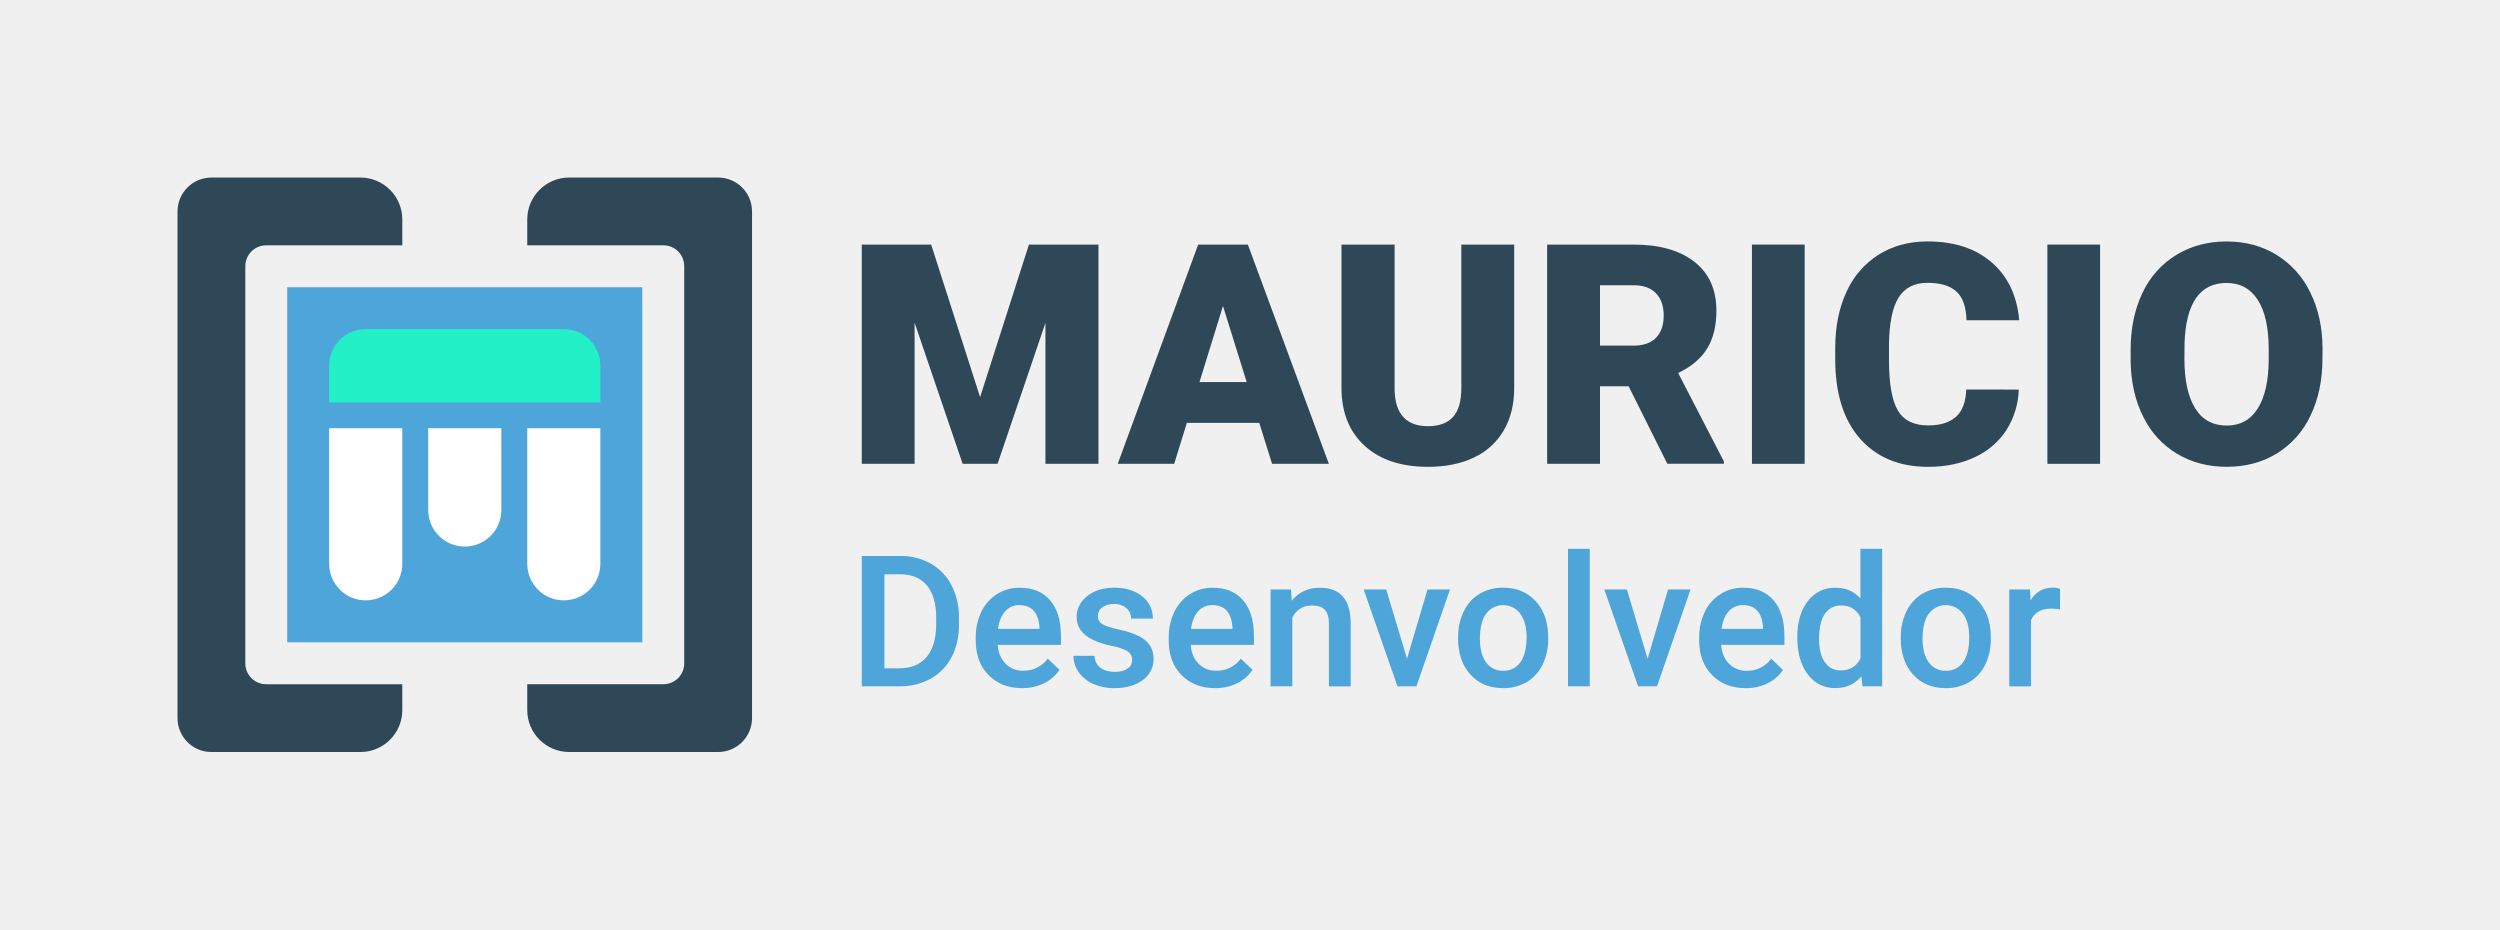
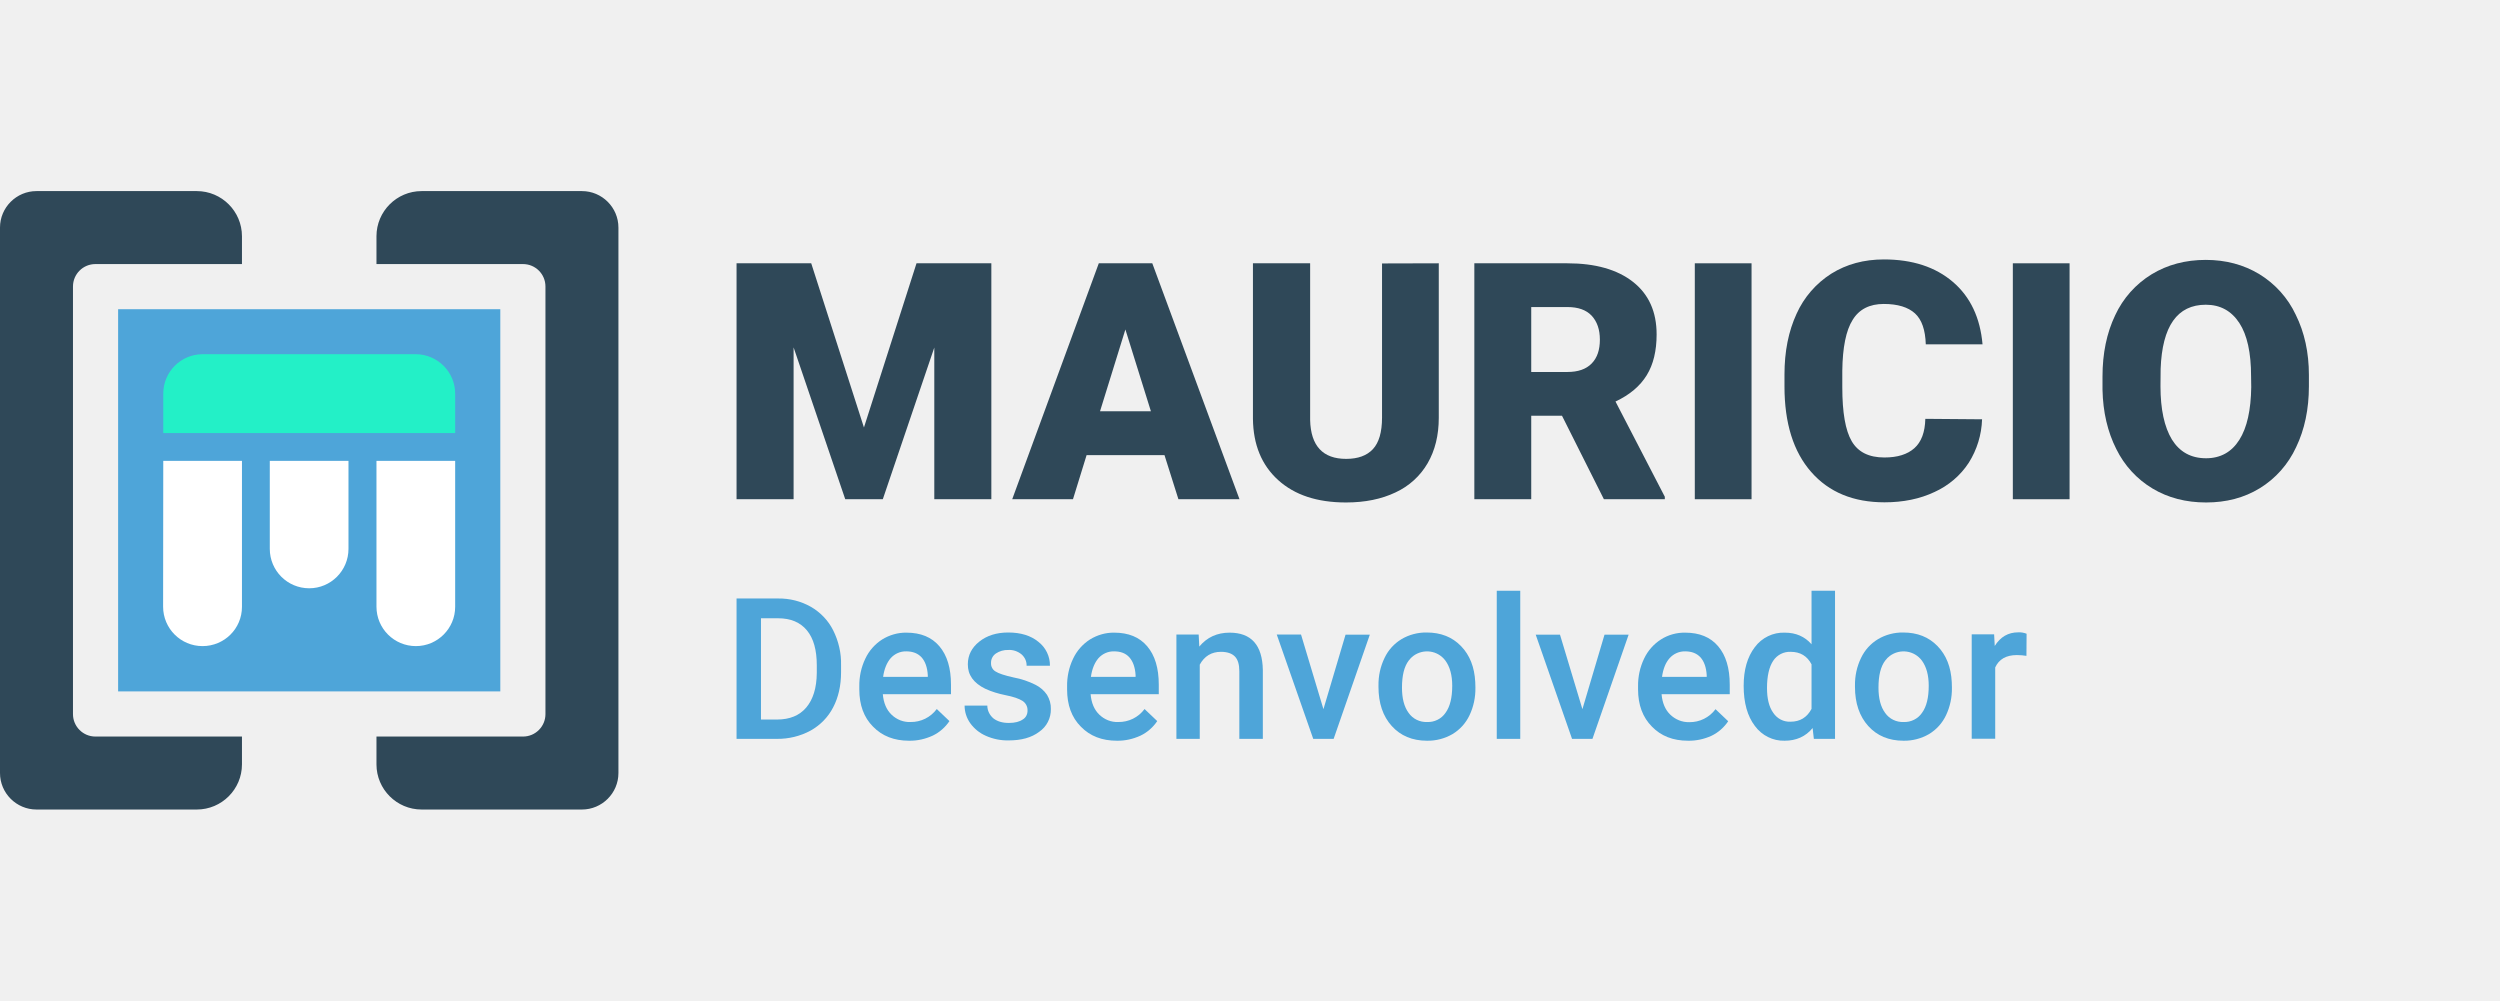
- <svg xmlns="http://www.w3.org/2000/svg" viewBox="0 0 1740.62 647.2">
-   <defs>
-     <style>.cls-1{fill:none;}.cls-2{fill:#4ea5d9;}.cls-3{fill:#fff;}.cls-4{fill:#23f0c7;}.cls-5{fill:#2f4858;}</style>
-   </defs>
-   <g id="Camada_2" data-name="Camada 2">
+ <svg xmlns="http://www.w3.org/2000/svg" version="1.1" id="Camada_1" x="0px" y="0px" viewBox="0 0 1617 647.2" style="enable-background:new 0 0 1617 647.2;" xml:space="preserve">
+   <style type="text/css">
+ 	.st0{fill:none;}
+ 	.st1{fill:#4EA5D9;}
+ 	.st2{fill:#FFFFFF;}
+ 	.st3{fill:#23F0C7;}
+ 	.st4{fill:#2F4858;}
+ </style>
+   <g id="Camada_2_1_">
    <g id="Logo">
-       <rect class="cls-1" width="1740.62" height="647.2" />
-       <rect class="cls-2" x="199.99" y="199.99" width="247.22" height="247.22" />
-       <path class="cls-3" d="M229.17,298.13H280.1v94.43A25.46,25.46,0,0,1,254.64,418h0a25.47,25.47,0,0,1-25.47-25.47Z" />
-       <path class="cls-4" d="M418,254.64V280.1H229.17V254.64a25.47,25.47,0,0,1,25.47-25.47H392.56A25.47,25.47,0,0,1,418,254.64Z" />
-       <path class="cls-3" d="M298.13,298.13h50.93v56.94a25.46,25.46,0,0,1-25.46,25.47h0a25.47,25.47,0,0,1-25.47-25.47Z" />
-       <path class="cls-3" d="M367.1,298.13H418v94.43A25.47,25.47,0,0,1,392.56,418h0a25.46,25.46,0,0,1-25.46-25.47Z" />
-       <path class="cls-5" d="M367.1,152.8v18h94.79a14.5,14.5,0,0,1,14.5,14.5V461.89a14.5,14.5,0,0,1-14.5,14.5H367.1v18a29.2,29.2,0,0,0,29.2,29.2H500A23.61,23.61,0,0,0,523.6,500V147.2A23.61,23.61,0,0,0,500,123.6H396.3A29.2,29.2,0,0,0,367.1,152.8Z" />
-       <path class="cls-5" d="M280.1,494.4v-18H185.31a14.5,14.5,0,0,1-14.5-14.5V185.31a14.5,14.5,0,0,1,14.5-14.5H280.1v-18a29.2,29.2,0,0,0-29.2-29.2H147.2a23.61,23.61,0,0,0-23.6,23.6V500a23.61,23.61,0,0,0,23.6,23.6H250.9A29.2,29.2,0,0,0,280.1,494.4Z" />
-       <path class="cls-5" d="M648.32,170.29l34.07,106.2,34-106.2H764.8V322.93H727.89V224.81l-33.34,98.12H670.23l-33.44-98.24v98.24H600V170.29Z" />
-       <path class="cls-5" d="M876.76,294.42H826.34l-8.81,28.51H778.22l56-152.64h34.6l56.4,152.64H885.67ZM835.14,266H868L851.5,213.06Z" />
-       <path class="cls-5" d="M1054.25,170.29V270.2q0,17-7.23,29.41a46.82,46.82,0,0,1-20.76,18.92q-13.51,6.51-32,6.5-27.9,0-43.93-14.47T934,270.93V170.29h37V271.67q.63,25.05,23.28,25.06,11.41,0,17.29-6.3t5.88-20.44v-99.7Z" />
-       <path class="cls-5" d="M1133.93,268.94H1114v54h-36.8V170.29h60.08q27.15,0,42.46,12t15.3,34q0,15.91-6.45,26.39t-20.18,17l31.87,61.63v1.57h-39.42ZM1114,240.64h23.28q10.47,0,15.77-5.52t5.3-15.4q0-9.87-5.35-15.5t-15.72-5.62H1114Z" />
-       <path class="cls-5" d="M1256.49,322.93h-36.7V170.29h36.7Z" />
-       <path class="cls-5" d="M1405.57,271.25a55.78,55.78,0,0,1-8.6,28.15,51.87,51.87,0,0,1-22.07,18.92q-14.2,6.72-32.45,6.71-30.09,0-47.38-19.6t-17.3-55.36v-7.55q0-22.43,7.81-39.26a59.18,59.18,0,0,1,22.49-26q14.67-9.16,34-9.17,27.79,0,44.67,14.62T1405.88,223h-36.69q-.42-13.94-7-20T1342,196.92q-13.72,0-20.12,10.27T1315.2,240v10.8q0,24.42,6.13,34.91t21.12,10.48q12.69,0,19.4-6t7.13-19Z" />
-       <path class="cls-5" d="M1462.18,322.93h-36.69V170.29h36.69Z" />
-       <path class="cls-5" d="M1617,249.76q0,22.32-8.28,39.52a61.16,61.16,0,0,1-23.53,26.47Q1570,325,1550.45,325t-34.59-9a61.11,61.11,0,0,1-23.54-25.64q-8.44-16.67-8.86-38.26v-8.6q0-22.42,8.23-39.57a61.14,61.14,0,0,1,23.59-26.48q15.36-9.33,35-9.33,19.4,0,34.6,9.23a62.19,62.19,0,0,1,23.64,26.26q8.44,17,8.54,39Zm-37.42-6.4q0-22.74-7.6-34.54T1550.24,197q-27.67,0-29.25,41.52l-.1,11.22q0,22.42,7.44,34.49t22.12,12.06q14,0,21.49-11.85t7.66-34.07Z" />
-       <path class="cls-2" d="M600,477.86V387.1H626.8a42.1,42.1,0,0,1,21.35,5.36,36.66,36.66,0,0,1,14.43,15.21,48.28,48.28,0,0,1,5.11,22.57v4.55q0,12.9-5.14,22.69a36.25,36.25,0,0,1-14.65,15.09,44,44,0,0,1-21.79,5.29Zm15.77-78v65.45h10.29q12.41,0,19-7.76t6.77-22.28v-5.05q0-14.78-6.43-22.57t-18.63-7.79Z" />
-       <path class="cls-2" d="M711.64,479.11q-14.4,0-23.35-9.07t-8.94-24.15V444a40.55,40.55,0,0,1,3.89-18,29.78,29.78,0,0,1,10.94-12.38,29,29,0,0,1,15.71-4.42q13.79,0,21.29,8.79t7.51,24.87v6.11H694.62q.69,8.35,5.58,13.22A16.74,16.74,0,0,0,712.51,467a20.53,20.53,0,0,0,17-8.42l8.16,7.79a27.24,27.24,0,0,1-10.81,9.39A33.91,33.91,0,0,1,711.64,479.11Zm-1.81-57.79a12.76,12.76,0,0,0-10.07,4.37q-3.82,4.37-4.89,12.15h28.86v-1.12q-.5-7.61-4.05-11.5T709.83,421.32Z" />
-       <path class="cls-2" d="M788.25,459.54a6.87,6.87,0,0,0-3.33-6.17q-3.34-2.13-11.07-3.74a57,57,0,0,1-12.9-4.12Q749.6,440,749.6,429.61q0-8.72,7.36-14.58t18.7-5.86q12.09,0,19.54,6a19,19,0,0,1,7.45,15.52H787.5a9.34,9.34,0,0,0-3.24-7.26,12.43,12.43,0,0,0-8.6-2.9,13.42,13.42,0,0,0-8.14,2.31,7.27,7.27,0,0,0-3.14,6.17,6.11,6.11,0,0,0,2.93,5.42q2.93,1.93,11.84,3.9a55.89,55.89,0,0,1,14,4.68,19.78,19.78,0,0,1,7.55,6.51,16.64,16.64,0,0,1,2.46,9.23,17.57,17.57,0,0,1-7.54,14.74q-7.54,5.64-19.76,5.64a35,35,0,0,1-14.78-3,24.38,24.38,0,0,1-10.1-8.23,19.47,19.47,0,0,1-3.61-11.28h14.71a10.71,10.71,0,0,0,4,8.26q3.74,2.89,9.91,2.9c4,0,7-.76,9.1-2.28A7,7,0,0,0,788.25,459.54Z" />
-       <path class="cls-2" d="M846,479.11q-14.4,0-23.35-9.07t-8.94-24.15V444a40.55,40.55,0,0,1,3.89-18,29.78,29.78,0,0,1,10.94-12.38,29,29,0,0,1,15.71-4.42q13.79,0,21.29,8.79t7.51,24.87v6.11H829q.69,8.35,5.58,13.22A16.76,16.76,0,0,0,846.91,467a20.53,20.53,0,0,0,17-8.42l8.16,7.79a27.24,27.24,0,0,1-10.81,9.39A33.91,33.91,0,0,1,846,479.11Zm-1.81-57.79a12.76,12.76,0,0,0-10.07,4.37q-3.82,4.37-4.89,12.15h28.86v-1.12q-.5-7.61-4-11.5T844.23,421.32Z" />
-       <path class="cls-2" d="M898.9,410.41l.44,7.8q7.47-9,19.63-9,21.07,0,21.45,24.12v44.57H925.27V434.17q0-6.42-2.77-9.51t-9.07-3.09q-9.16,0-13.66,8.29v48H884.63V410.41Z" />
-       <path class="cls-2" d="M979.63,458.66l14.27-48.25h15.65l-23.38,67.45H973l-23.56-67.45h15.71Z" />
-       <path class="cls-2" d="M1015.22,443.52a39.75,39.75,0,0,1,3.93-17.86,28.75,28.75,0,0,1,11-12.22,31.09,31.09,0,0,1,16.34-4.27q13.65,0,22.16,8.79t9.19,23.31l.07,3.56a40,40,0,0,1-3.84,17.82,28.29,28.29,0,0,1-11,12.16,31.29,31.29,0,0,1-16.49,4.3q-14.27,0-22.84-9.51t-8.58-25.34Zm15.15,1.31q0,10.41,4.3,16.3a14,14,0,0,0,12,5.89,13.84,13.84,0,0,0,11.94-6q4.28-6,4.27-17.51,0-10.23-4.39-16.21a14.81,14.81,0,0,0-23.72-.1Q1030.38,433.11,1030.37,444.83Z" />
-       <path class="cls-2" d="M1106.86,477.86h-15.15V382.11h15.15Z" />
-       <path class="cls-2" d="M1147.13,458.66l14.28-48.25h15.64l-23.37,67.45h-13.16L1117,410.41h15.71Z" />
-       <path class="cls-2" d="M1215.39,479.11q-14.4,0-23.34-9.07t-9-24.15V444a40.42,40.42,0,0,1,3.9-18,29.64,29.64,0,0,1,10.94-12.38,28.9,28.9,0,0,1,15.71-4.42q13.77,0,21.28,8.79t7.52,24.87v6.11h-44.08q.69,8.35,5.58,13.22a16.76,16.76,0,0,0,12.31,4.86,20.52,20.52,0,0,0,17-8.42l8.17,7.79a27.34,27.34,0,0,1-10.82,9.39A33.91,33.91,0,0,1,1215.39,479.11Zm-1.81-57.79a12.74,12.74,0,0,0-10.06,4.37q-3.84,4.37-4.9,12.15h28.86v-1.12q-.49-7.61-4-11.5T1213.58,421.32Z" />
-       <path class="cls-2" d="M1251.36,443.64q0-15.58,7.23-25a23.18,23.18,0,0,1,19.39-9.44q10.73,0,17.33,7.48V382.11h15.15v95.75h-13.72l-.75-7q-6.79,8.24-18.14,8.23a23.06,23.06,0,0,1-19.17-9.54Q1251.36,460,1251.36,443.64Zm15.15,1.31q0,10.29,4,16.05a12.83,12.83,0,0,0,11.25,5.77q9.29,0,13.59-8.29v-28.8q-4.18-8.12-13.47-8.11a13,13,0,0,0-11.34,5.83Q1266.51,433.24,1266.51,445Z" />
-       <path class="cls-2" d="M1323.42,443.52a39.75,39.75,0,0,1,3.93-17.86,28.75,28.75,0,0,1,11-12.22,31.09,31.09,0,0,1,16.34-4.27q13.65,0,22.16,8.79t9.19,23.31l.06,3.56a40,40,0,0,1-3.83,17.82,28.29,28.29,0,0,1-11,12.16,31.31,31.31,0,0,1-16.49,4.3q-14.28,0-22.85-9.51t-8.57-25.34Zm15.15,1.31q0,10.41,4.3,16.3a14,14,0,0,0,12,5.89,13.84,13.84,0,0,0,11.94-6q4.28-6,4.27-17.51,0-10.23-4.4-16.21a14.81,14.81,0,0,0-23.72-.1Q1338.58,433.11,1338.57,444.83Z" />
-       <path class="cls-2" d="M1434.26,424.25a37.79,37.79,0,0,0-6.17-.49q-10.41,0-14,8v46.13h-15.15V410.41h14.47l.37,7.55q5.49-8.79,15.21-8.79a14.21,14.21,0,0,1,5.36.87Z" />
+       <rect class="st0" width="1617" height="647.2" />
+       <rect x="76.4" y="200" class="st1" width="247.2" height="247.2" />
+       <path class="st2" d="M105.6,298.1h50.9v94.4c0,14.1-11.4,25.4-25.5,25.4l0,0c-14.1,0-25.5-11.4-25.5-25.5l0,0L105.6,298.1    L105.6,298.1z" />
+       <path class="st3" d="M294.4,254.6v25.5H105.6v-25.5c0-14.1,11.4-25.5,25.5-25.5l0,0H269C283,229.2,294.4,240.6,294.4,254.6z" />
+       <path class="st2" d="M174.5,298.1h50.9V355c0,14.1-11.4,25.5-25.4,25.5l0,0l0,0c-14.1,0-25.5-11.4-25.5-25.5l0,0V298.1z" />
+       <path class="st2" d="M243.5,298.1h50.9v94.4c0,14-11.4,25.4-25.4,25.4l0,0c-14.1,0-25.5-11.4-25.5-25.5l0,0V298.1z" />
+       <path class="st4" d="M243.5,152.8v18h94.8c8,0,14.5,6.5,14.5,14.5v276.6c0,8-6.5,14.5-14.5,14.5h-94.8v18    c0,16.1,13.1,29.2,29.2,29.2l0,0h103.7c13,0,23.6-10.6,23.6-23.6V147.2c0-13-10.6-23.6-23.6-23.6H272.7    C256.6,123.6,243.5,136.7,243.5,152.8z" />
+       <path class="st4" d="M156.5,494.4v-18H61.7c-8,0-14.5-6.5-14.5-14.5l0,0V185.3c0-8,6.5-14.5,14.5-14.5l0,0h94.8v-18    c0-16.1-13.1-29.2-29.2-29.2H23.6c-13,0-23.6,10.6-23.6,23.6V500c0,13,10.6,23.6,23.6,23.6h103.7    C143.4,523.6,156.5,510.5,156.5,494.4z" />
+       <path class="st4" d="M524.7,170.3l34.1,106.2l34-106.2h48.4v152.6h-36.9v-98.1L571,322.9h-24.3l-33.4-98.2v98.2h-36.9V170.3H524.7    z" />
+       <path class="st4" d="M753.2,294.4h-50.4l-8.8,28.5h-39.3l56-152.6h34.6l56.4,152.6h-39.5L753.2,294.4z M711.5,266h32.9l-16.5-52.9    L711.5,266z" />
+       <path class="st4" d="M930.6,170.3v99.9c0,11.3-2.4,21.1-7.2,29.4c-4.8,8.3-12.1,14.9-20.8,18.9c-9,4.3-19.7,6.5-32,6.5    c-18.6,0-33.2-4.8-43.9-14.5s-16.1-22.9-16.3-39.6V170.3h37v101.4c0.4,16.7,8.2,25.1,23.3,25.1c7.6,0,13.4-2.1,17.3-6.3    c3.9-4.2,5.9-11,5.9-20.4v-99.7L930.6,170.3z" />
+       <path class="st4" d="M1010.3,268.9h-19.9v54h-36.8V170.3h60.1c18.1,0,32.3,4,42.5,12s15.3,19.3,15.3,34c0,10.6-2.1,19.4-6.4,26.4    s-11,12.7-20.2,17l31.9,61.6v1.6h-39.4L1010.3,268.9z M990.4,240.6h23.3c7,0,12.2-1.8,15.8-5.5s5.3-8.8,5.3-15.4    c0-6.6-1.8-11.7-5.3-15.5c-3.6-3.8-8.8-5.6-15.7-5.6h-23.4V240.6z" />
+       <path class="st4" d="M1132.9,322.9h-36.7V170.3h36.7V322.9z" />
+       <path class="st4" d="M1282,271.2c-0.3,10-3.3,19.7-8.6,28.1c-5.4,8.3-13.1,14.8-22.1,18.9c-9.5,4.5-20.3,6.7-32.4,6.7    c-20.1,0-35.9-6.5-47.4-19.6s-17.3-31.5-17.3-55.4v-7.6c0-15,2.6-28,7.8-39.3c4.8-10.7,12.6-19.7,22.5-26c9.8-6.1,21.1-9.2,34-9.2    c18.5,0,33.4,4.9,44.7,14.6c11.3,9.7,17.6,23.2,19.1,40.3h-36.7c-0.3-9.3-2.6-16-7-20s-11.1-6.1-20.2-6.1s-15.9,3.4-20.1,10.3    c-4.3,6.8-6.5,17.8-6.7,32.8v10.8c0,16.3,2,27.9,6.1,34.9s11.1,10.5,21.1,10.5c8.5,0,14.9-2,19.4-6s6.9-10.3,7.1-19L1282,271.2z" />
+       <path class="st4" d="M1338.6,322.9h-36.7V170.3h36.7V322.9z" />
+       <path class="st4" d="M1493.4,249.8c0,14.9-2.8,28.1-8.3,39.5c-5.1,11-13.2,20.2-23.5,26.5c-10.1,6.2-21.7,9.2-34.7,9.2    s-24.6-3-34.6-9c-10.2-6.1-18.3-15-23.5-25.6c-5.6-11.1-8.6-23.9-8.9-38.3v-8.6c0-14.9,2.7-28.1,8.2-39.6    c5.1-11,13.3-20.2,23.6-26.5c10.2-6.2,21.9-9.3,35-9.3c12.9,0,24.5,3.1,34.6,9.2c10.3,6.3,18.5,15.4,23.6,26.3    c5.6,11.3,8.5,24.3,8.5,39L1493.4,249.8z M1456,243.4c0-15.2-2.5-26.7-7.6-34.5s-12.3-11.8-21.7-11.8c-18.4,0-28.2,13.8-29.2,41.5    l-0.1,11.2c0,14.9,2.5,26.4,7.4,34.5c5,8,12.3,12.1,22.1,12.1c9.3,0,16.5-4,21.5-11.9s7.5-19.3,7.7-34.1L1456,243.4z" />
+       <path class="st1" d="M476.4,477.9v-90.8h26.8c7.5-0.1,14.8,1.7,21.3,5.4c6.2,3.6,11.2,8.8,14.4,15.2c3.5,7,5.3,14.7,5.1,22.6v4.5    c0,8.6-1.7,16.2-5.1,22.7c-3.3,6.4-8.4,11.6-14.7,15.1c-6.7,3.6-14.2,5.4-21.8,5.3H476.4z M492.2,399.9v65.5h10.3    c8.3,0,14.6-2.6,19-7.8c4.4-5.2,6.7-12.6,6.8-22.3v-5c0-9.9-2.1-17.4-6.4-22.6c-4.3-5.2-10.5-7.8-18.6-7.8L492.2,399.9    L492.2,399.9z" />
+       <path class="st1" d="M588,479.1c-9.6,0-17.4-3-23.3-9.1c-6-6-8.9-14.1-8.9-24.1V444c-0.1-6.2,1.2-12.4,3.9-18    c2.4-5.1,6.2-9.4,10.9-12.4c4.7-2.9,10.2-4.5,15.7-4.4c9.2,0,16.3,2.9,21.3,8.8s7.5,14.1,7.5,24.9v6.1H571    c0.5,5.6,2.3,10,5.6,13.2s7.7,5,12.3,4.8c6.7,0.1,13-3,17-8.4l8.2,7.8c-2.7,4-6.4,7.3-10.8,9.4C598.5,478,593.3,479.2,588,479.1z     M586.2,421.3c-3.8-0.1-7.5,1.5-10.1,4.4c-2.5,2.9-4.2,7-4.9,12.1h28.9v-1.1c-0.3-5.1-1.7-8.9-4-11.5    C593.7,422.6,590.4,421.3,586.2,421.3L586.2,421.3z" />
+       <path class="st1" d="M664.6,459.5c0.1-2.5-1.2-4.9-3.3-6.2c-2.2-1.4-5.9-2.7-11.1-3.7c-4.4-0.9-8.8-2.2-12.9-4.1    c-7.6-3.7-11.4-9-11.3-15.9c0-5.8,2.5-10.7,7.4-14.6s11.1-5.9,18.7-5.9c8.1,0,14.6,2,19.5,6c4.8,3.7,7.6,9.5,7.5,15.5H664    c0.1-2.8-1.1-5.4-3.2-7.3c-2.4-2-5.5-3.1-8.6-2.9c-2.9-0.1-5.7,0.7-8.1,2.3c-2,1.4-3.2,3.7-3.1,6.2c-0.1,2.2,1,4.3,2.9,5.4    c2,1.3,5.9,2.6,11.8,3.9c4.9,0.9,9.6,2.5,14,4.7c3,1.5,5.6,3.7,7.5,6.5c1.7,2.8,2.6,6,2.5,9.2c0.1,5.9-2.7,11.4-7.5,14.7    c-5,3.8-11.6,5.6-19.8,5.6c-5.1,0.1-10.1-0.9-14.8-3c-4.1-1.8-7.5-4.6-10.1-8.2c-2.3-3.3-3.6-7.2-3.6-11.3h14.7    c0,3.2,1.5,6.2,4,8.3c2.5,1.9,5.8,2.9,9.9,2.9c4,0,7-0.8,9.1-2.3C663.5,464.2,664.7,461.9,664.6,459.5z" />
+       <path class="st1" d="M722.4,479.1c-9.6,0-17.4-3-23.3-9.1c-6-6-8.9-14.1-8.9-24.1V444c-0.1-6.2,1.2-12.4,3.9-18    c2.4-5.1,6.2-9.4,10.9-12.4c4.7-2.9,10.2-4.5,15.7-4.4c9.2,0,16.3,2.9,21.3,8.8s7.5,14.1,7.5,24.9v6.1h-44.1    c0.5,5.6,2.3,10,5.6,13.2s7.7,5,12.3,4.8c6.7,0.1,13-3,17-8.4l8.2,7.8c-2.7,4-6.4,7.3-10.8,9.4C732.9,478,727.7,479.2,722.4,479.1    z M720.6,421.3c-3.8-0.1-7.5,1.5-10.1,4.4c-2.5,2.9-4.2,7-4.9,12.1h28.9v-1.1c-0.3-5.1-1.7-8.9-4-11.5    C728.2,422.6,724.9,421.3,720.6,421.3L720.6,421.3z" />
+       <path class="st1" d="M775.3,410.4l0.4,7.8c5-6,11.5-9,19.6-9c14,0,21.2,8,21.5,24.1v44.6h-15.2v-43.7c0-4.3-0.9-7.5-2.8-9.5    s-4.9-3.1-9.1-3.1c-6.1,0-10.7,2.8-13.7,8.3v48h-15.1v-67.5L775.3,410.4L775.3,410.4z" />
+       <path class="st1" d="M856,458.7l14.3-48.2H886l-23.4,67.4h-13.2l-23.6-67.5h15.7L856,458.7z" />
+       <path class="st1" d="M891.6,443.5c-0.1-6.2,1.2-12.3,3.9-17.9c2.4-5.1,6.2-9.3,11-12.2c4.9-2.9,10.6-4.4,16.3-4.3    c9.1,0,16.5,2.9,22.2,8.8s8.7,13.6,9.2,23.3l0.1,3.6c0.1,6.2-1.2,12.3-3.8,17.8c-2.4,5.1-6.2,9.3-11,12.2    c-5,2.9-10.7,4.4-16.5,4.3c-9.5,0-17.1-3.2-22.8-9.5s-8.6-14.8-8.6-25.3V443.5z M906.8,444.8c0,6.9,1.4,12.4,4.3,16.3    c2.7,3.9,7.3,6.1,12,5.9c4.7,0.2,9.3-2.1,11.9-6c2.9-4,4.3-9.8,4.3-17.5c0-6.8-1.5-12.2-4.4-16.2c-4.9-6.6-14.1-7.9-20.7-3.1    c-1.1,0.8-2.1,1.8-3,3C908.2,431.1,906.8,437,906.8,444.8z" />
+       <path class="st1" d="M983.3,477.9h-15.2v-95.8h15.2V477.9z" />
+       <path class="st1" d="M1023.5,458.7l14.3-48.2h15.6l-23.4,67.4h-13.2l-23.5-67.4h15.7L1023.5,458.7z" />
+       <path class="st1" d="M1091.8,479.1c-9.6,0-17.4-3-23.3-9.1c-6-6-9-14.1-9-24.1V444c-0.1-6.2,1.2-12.4,3.9-18    c2.4-5.1,6.2-9.4,10.9-12.4c4.7-3,10.2-4.5,15.7-4.4c9.2,0,16.3,2.9,21.3,8.8s7.5,14.1,7.5,24.9v6.1h-44.1    c0.5,5.6,2.3,10,5.6,13.2c3.3,3.2,7.7,5,12.3,4.9c6.7,0.1,13-3,17-8.4l8.2,7.8c-2.7,4-6.4,7.3-10.8,9.4    C1102.2,478.1,1097,479.2,1091.8,479.1z M1090,421.3c-3.8-0.1-7.5,1.5-10.1,4.4s-4.2,7-4.9,12.1h28.9v-1.1    c-0.3-5.1-1.7-8.9-4-11.5C1097.5,422.6,1094.2,421.3,1090,421.3L1090,421.3z" />
+       <path class="st1" d="M1127.8,443.6c0-10.4,2.4-18.7,7.2-25c4.5-6.1,11.8-9.7,19.4-9.4c7.2,0,12.9,2.5,17.3,7.5v-34.6h15.2v95.8    h-13.7l-0.8-7c-4.5,5.5-10.6,8.2-18.1,8.2c-7.6,0.2-14.7-3.4-19.2-9.5C1130.2,463.2,1127.8,454.5,1127.8,443.6z M1142.9,445    c0,6.9,1.3,12.2,4,16c2.5,3.8,6.7,6,11.2,5.8c6.2,0,10.7-2.8,13.6-8.3v-28.8c-2.8-5.4-7.3-8.1-13.5-8.1c-4.5-0.2-8.8,2-11.3,5.8    C1144.3,431.3,1142.9,437.2,1142.9,445L1142.9,445z" />
+       <path class="st1" d="M1199.8,443.5c-0.1-6.2,1.2-12.3,3.9-17.9c2.4-5.1,6.2-9.3,11-12.2c4.9-2.9,10.6-4.4,16.3-4.3    c9.1,0,16.5,2.9,22.2,8.8s8.7,13.6,9.2,23.3l0.1,3.6c0.1,6.2-1.2,12.3-3.8,17.8c-2.4,5.1-6.2,9.3-11,12.2    c-5,2.9-10.7,4.4-16.5,4.3c-9.5,0-17.1-3.2-22.8-9.5s-8.6-14.8-8.6-25.3L1199.8,443.5z M1215,444.8c0,6.9,1.4,12.4,4.3,16.3    c2.7,3.9,7.3,6.1,12,5.9c4.7,0.2,9.3-2.1,11.9-6c2.9-4,4.3-9.8,4.3-17.5c0-6.8-1.5-12.2-4.4-16.2c-4.9-6.6-14.1-7.9-20.7-3.1    c-1.1,0.8-2.1,1.8-3,3C1216.4,431.1,1215,437,1215,444.8L1215,444.8z" />
+       <path class="st1" d="M1310.7,424.2c-2-0.3-4.1-0.5-6.2-0.5c-6.9,0-11.6,2.7-14,8v46.1h-15.2v-67.5h14.5l0.4,7.5    c3.7-5.9,8.7-8.8,15.2-8.8c1.8-0.1,3.6,0.2,5.4,0.9L1310.7,424.2z" />
    </g>
  </g>
</svg>
